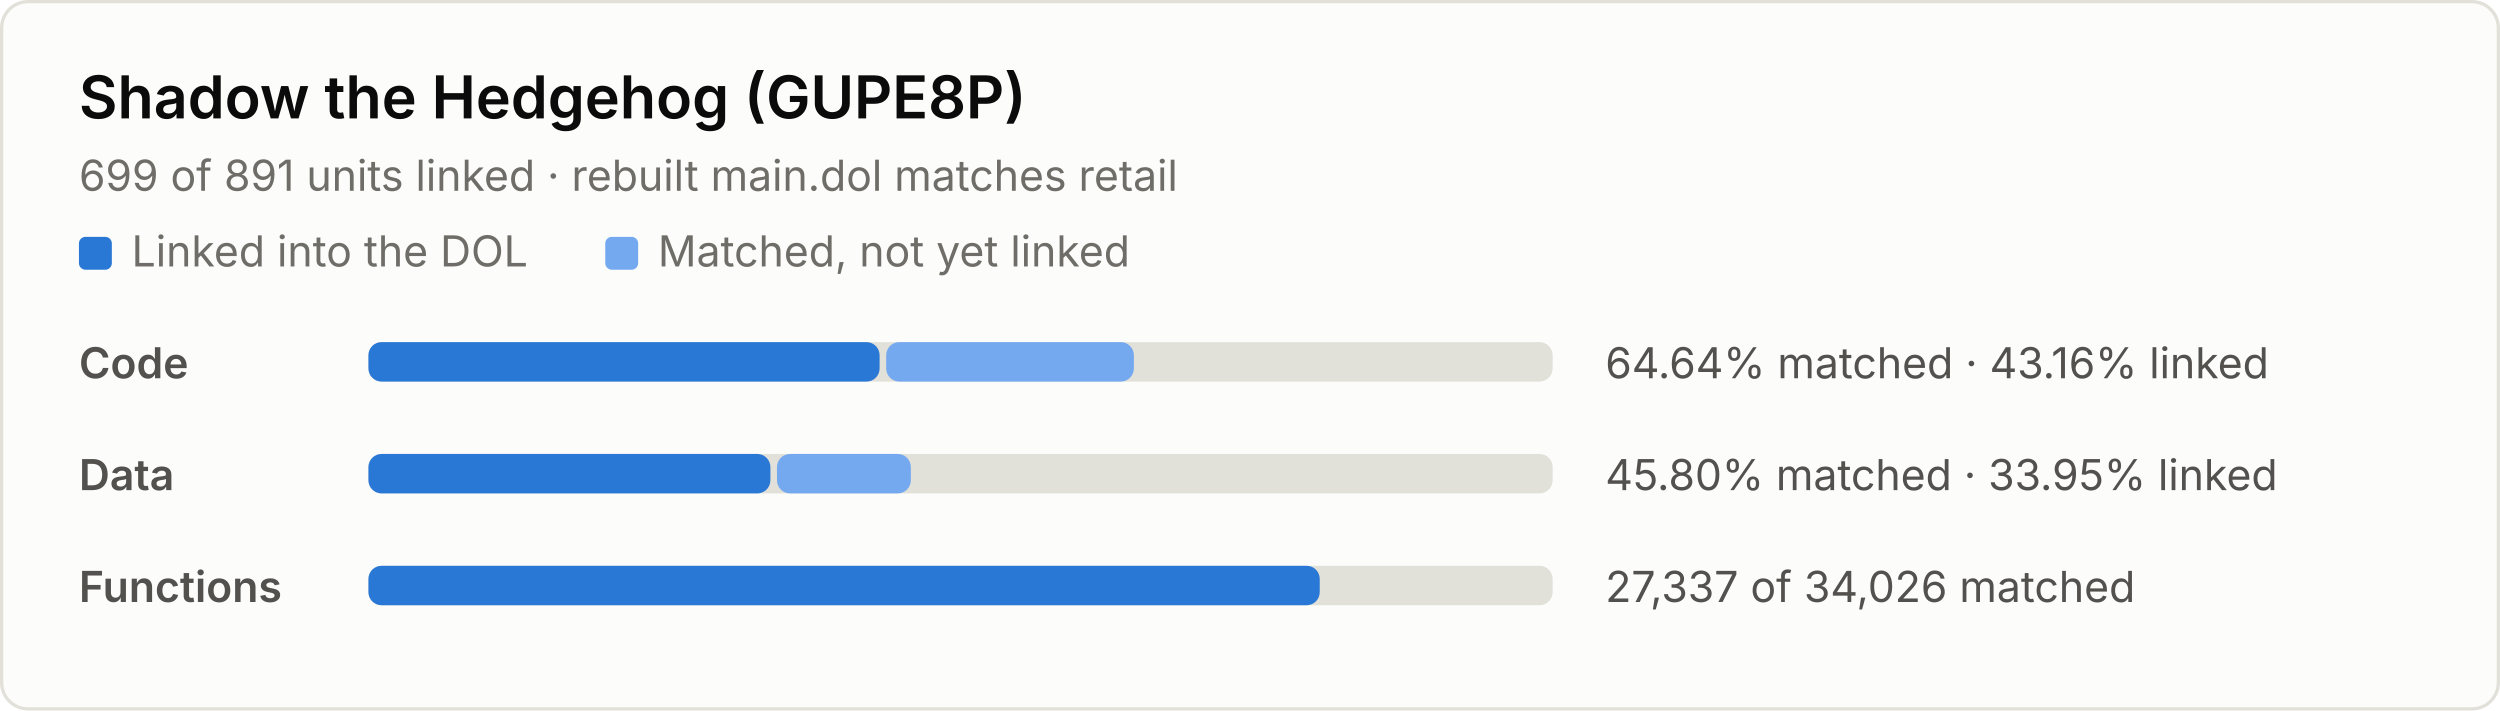
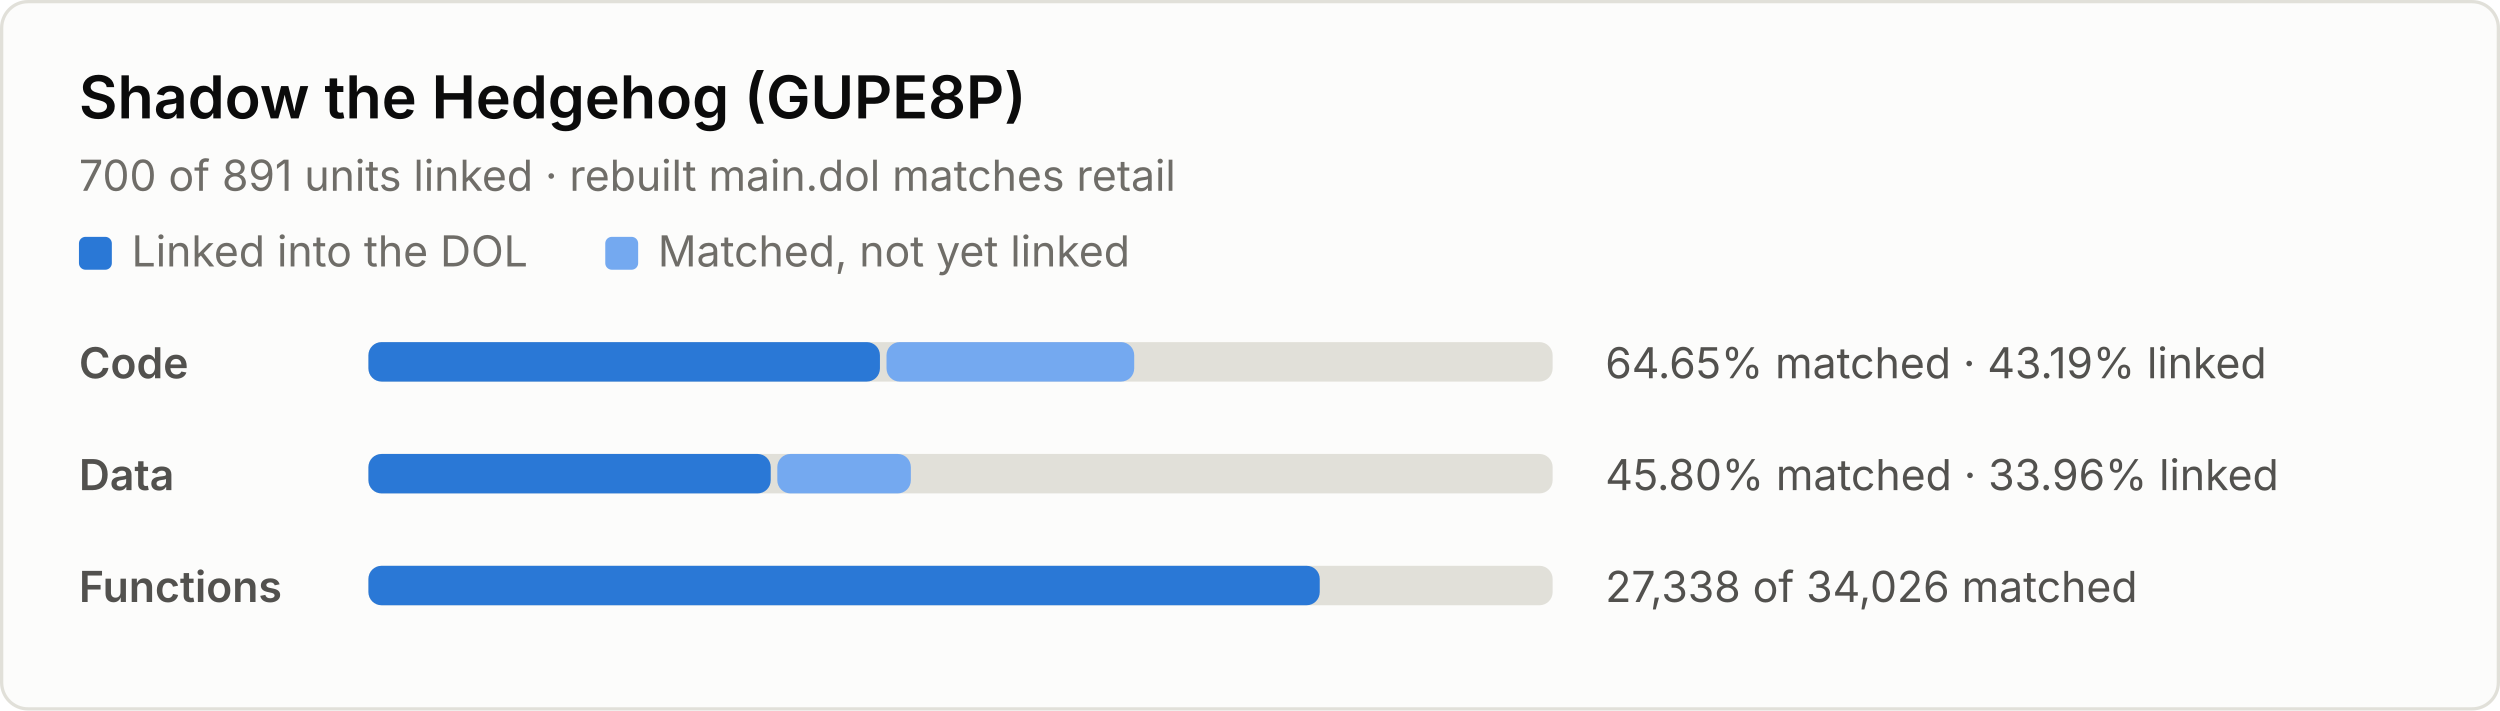
- <svg xmlns="http://www.w3.org/2000/svg" width="760" height="216" viewBox="0 0 760 216" role="img" aria-label="Decompilation progress: 64.64% of code matched, 43.16% linked">
+ <svg xmlns="http://www.w3.org/2000/svg" width="760" height="216" viewBox="0 0 760 216" role="img" aria-label="Decompilation progress: 64.65% of code matched, 43.19% linked">
  <style>
.bg { fill: #fcfcfb; stroke: #e1e0d9; }
.title { fill: #0b0b0b; font: 600 18px system-ui, -apple-system, "Segoe UI", sans-serif; }
.sub, .label, .nums, .key { font: 13px system-ui, -apple-system, "Segoe UI", sans-serif; }
.sub, .key { fill: #6f6d68; }
.label { fill: #52514e; font-weight: 600; }
.nums { fill: #52514e; font-variant-numeric: tabular-nums; }
.track { fill: #e1e0d9; }
.linked { fill: #2a78d6; }
.matched { fill: #74a9f0; }
@media (prefers-color-scheme: dark) {
  .bg { fill: #1a1a19; stroke: #2c2c2a; }
  .title { fill: #f0efec; }
  .sub, .key { fill: #9a988f; }
  .label, .nums { fill: #c3c2b7; }
  .track { fill: #2c2c2a; }
  .linked { fill: #4a94ec; }
  .matched { fill: #2260b0; }
}
</style>
  <rect class="bg" x="0.5" y="0.5" width="759" height="215" rx="8" />
  <text class="title" x="24" y="36">Shadow the Hedgehog (GUPE8P)</text>
-   <text class="sub" x="24" y="58">699 of 891 units linked · rebuilt main.dol matches retail</text>
+   <text class="sub" x="24" y="58">700 of 891 units linked · rebuilt main.dol matches retail</text>
  <rect class="linked" x="24" y="72" width="10" height="10" rx="2" />
  <text class="key" x="40" y="81">Linked into the DOL</text>
  <rect class="matched" x="184" y="72" width="10" height="10" rx="2" />
  <text class="key" x="200" y="81">Matched, not yet linked</text>
  <text class="label" x="24" y="115">Code</text>
  <rect class="track" x="112" y="104" width="360" height="12" rx="4" />
-   <rect class="linked" x="112" y="104" width="155.4" height="12" rx="4" />
-   <rect class="matched" x="269.4" y="104" width="75.3" height="12" rx="4" />
-   <text class="nums" x="488" y="115">64.64% matched · 43.16% linked</text>
+   <rect class="linked" x="112" y="104" width="155.5" height="12" rx="4" />
+   <rect class="matched" x="269.5" y="104" width="75.3" height="12" rx="4" />
+   <text class="nums" x="488" y="115">64.65% matched · 43.19% linked</text>
  <text class="label" x="24" y="149">Data</text>
  <rect class="track" x="112" y="138" width="360" height="12" rx="4" />
-   <rect class="linked" x="112" y="138" width="122.2" height="12" rx="4" />
-   <rect class="matched" x="236.2" y="138" width="40.7" height="12" rx="4" />
-   <text class="nums" x="488" y="149">45.80% matched · 33.95% linked</text>
+   <rect class="linked" x="112" y="138" width="122.3" height="12" rx="4" />
+   <rect class="matched" x="236.3" y="138" width="40.6" height="12" rx="4" />
+   <text class="nums" x="488" y="149">45.80% matched · 33.96% linked</text>
  <text class="label" x="24" y="183">Functions</text>
  <rect class="track" x="112" y="172" width="360" height="12" rx="4" />
  <rect class="linked" x="112" y="172" width="289.2" height="12" rx="4" />
-   <text class="nums" x="488" y="183">27,337 of 34,026 matched</text>
+   <text class="nums" x="488" y="183">27,338 of 34,026 matched</text>
</svg>
